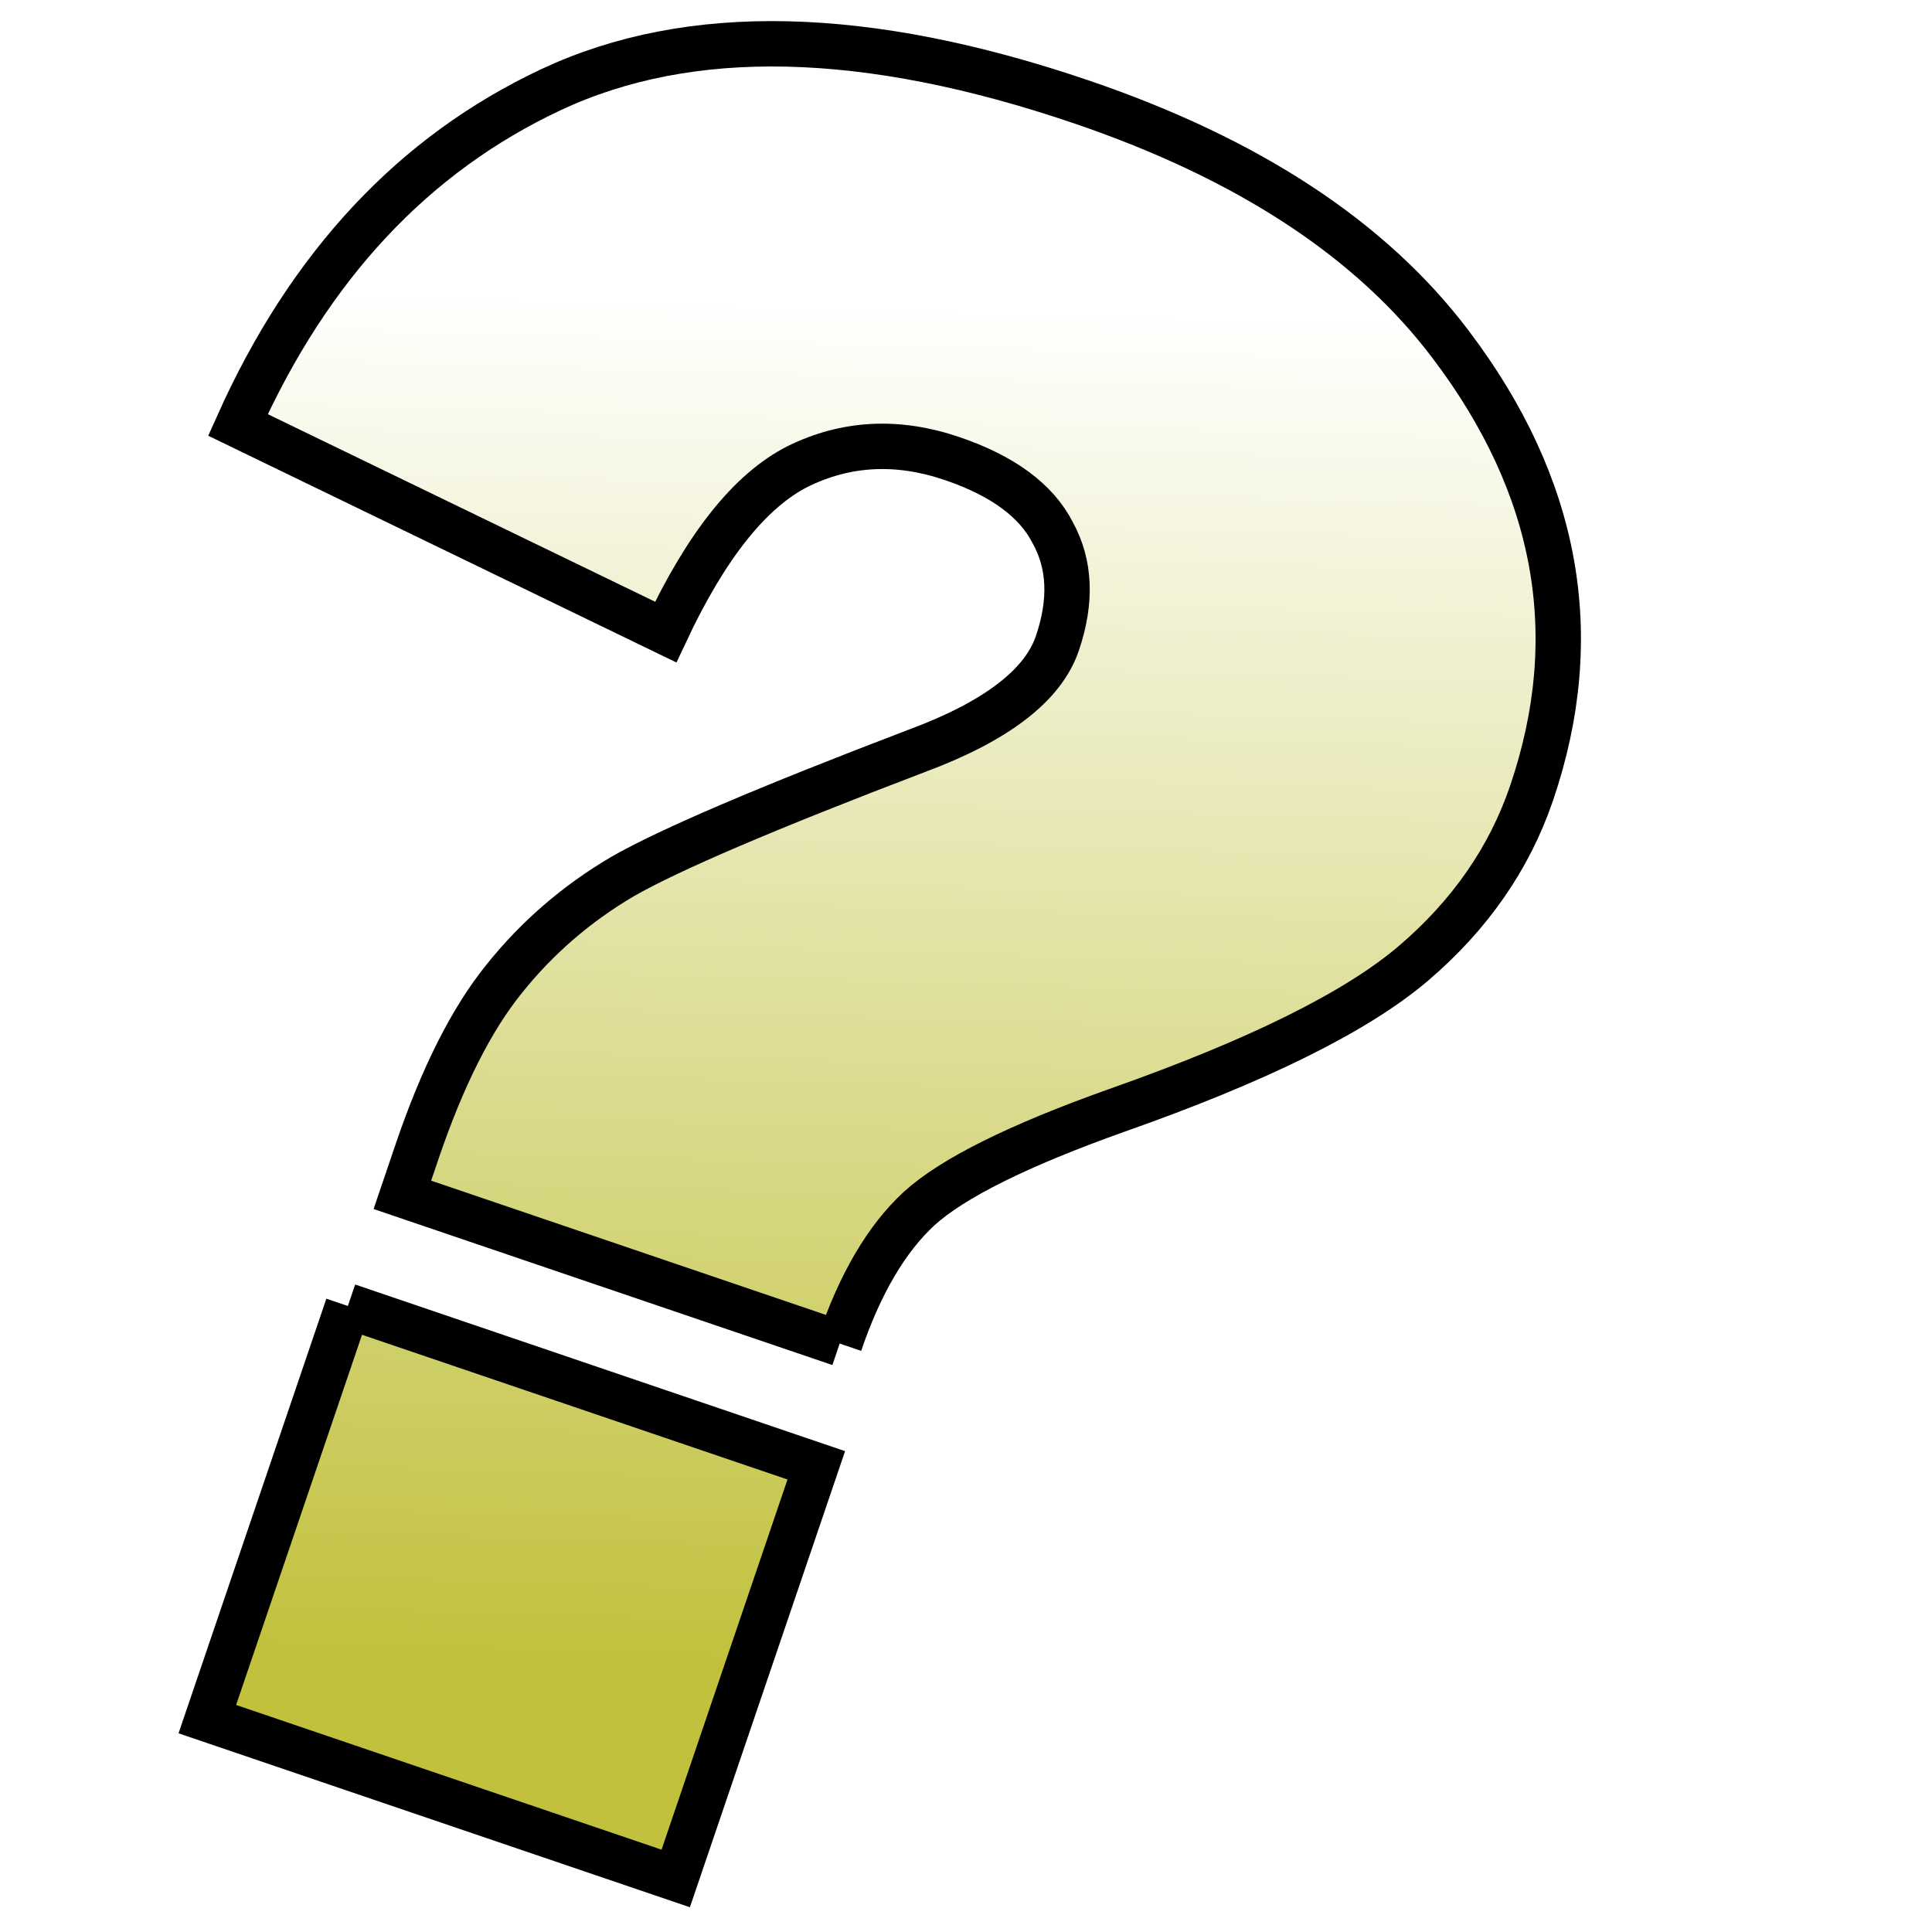
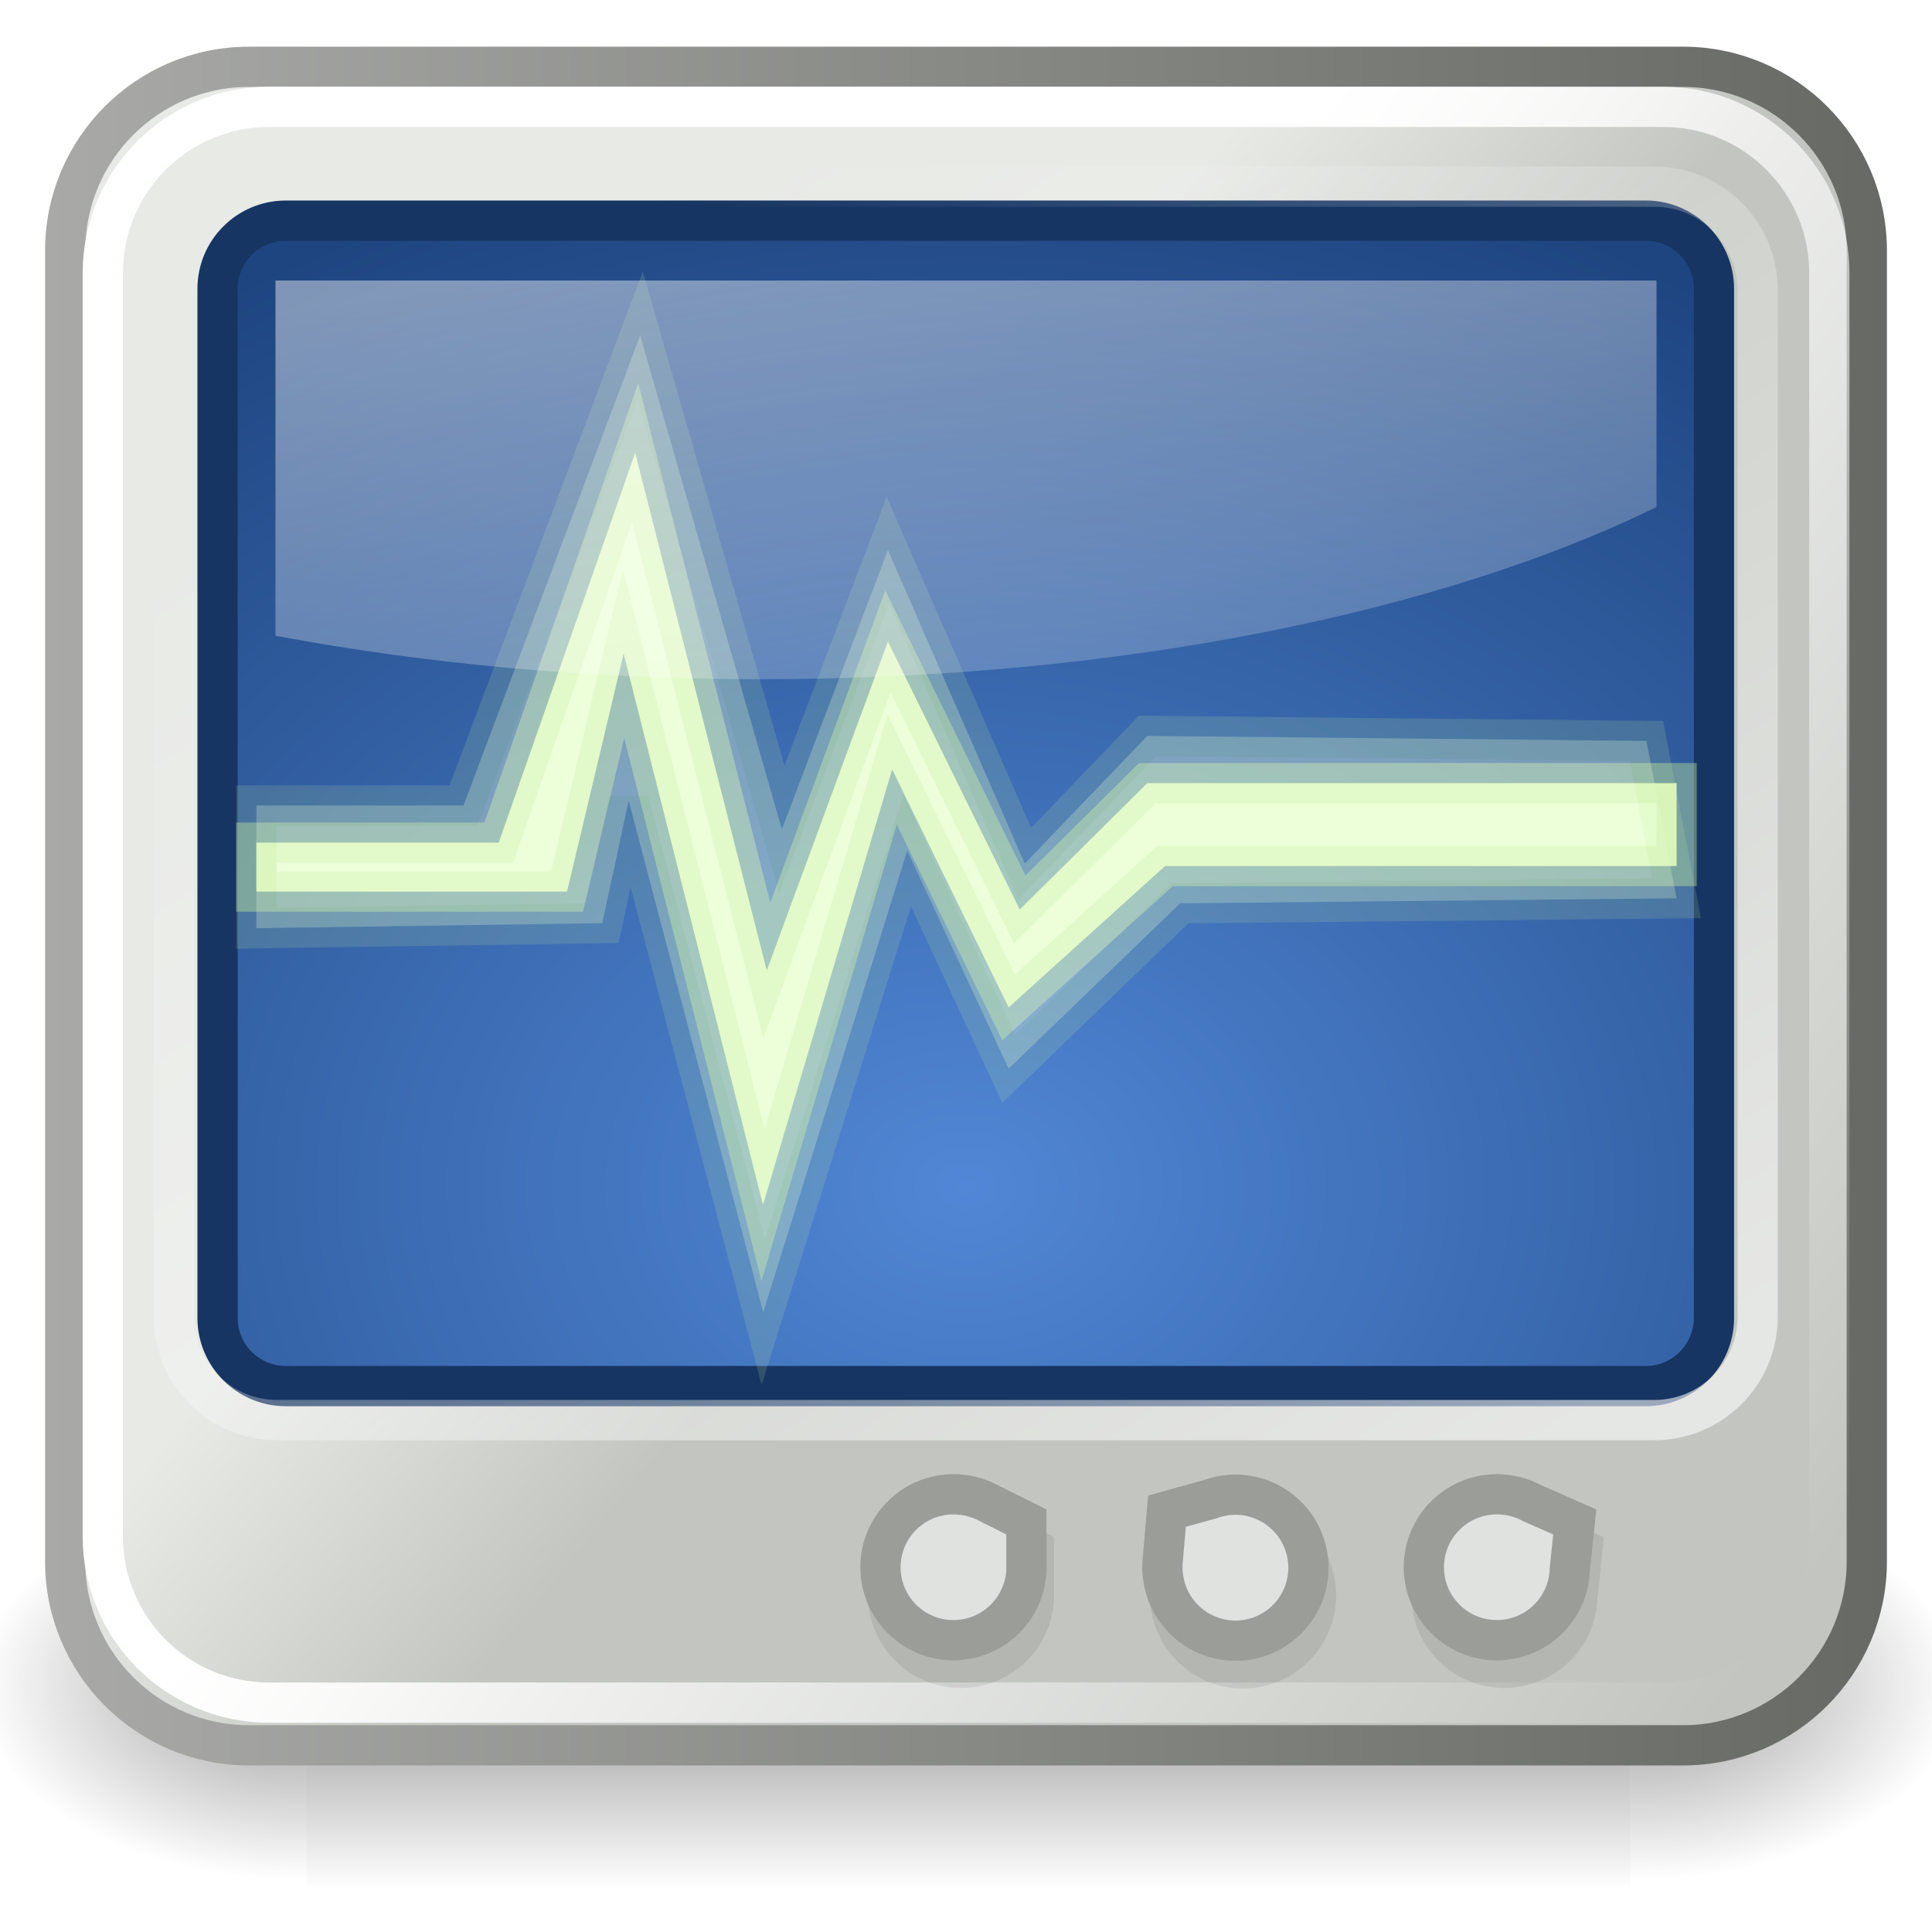
- <svg xmlns="http://www.w3.org/2000/svg" xmlns:xlink="http://www.w3.org/1999/xlink" width="45" height="45" id="svg2" version="1.0">
-   <defs id="defs4">
-     <linearGradient id="linearGradient2817">
-       <stop style="stop-color:#c1c13d;stop-opacity:1;" offset="0" id="stop2819" />
-       <stop id="stop2825" offset="1" style="stop-color:#ffffff;stop-opacity:1;" />
+ <svg xmlns="http://www.w3.org/2000/svg" xmlns:xlink="http://www.w3.org/1999/xlink" width="48px" height="48px" id="svg1306">
+   <defs id="defs1308">
+     <radialGradient xlink:href="#linearGradient5060" id="radialGradient5031" gradientUnits="userSpaceOnUse" gradientTransform="matrix(-2.774389,0,0,1.969706,112.7623,-872.8854)" cx="605.714" cy="486.648" fx="605.714" fy="486.648" r="117.143" />
+     <linearGradient id="linearGradient5060">
+       <stop style="stop-color:black;stop-opacity:1;" offset="0" id="stop5062" />
+       <stop style="stop-color:black;stop-opacity:0;" offset="1" id="stop5064" />
    </linearGradient>
-     <linearGradient xlink:href="#linearGradient2817" id="linearGradient2823" x1="330.194" y1="502.965" x2="331.051" y2="472.787" gradientUnits="userSpaceOnUse" gradientTransform="matrix(1.057244,0,0,1.057244,-329.4398,-492.8213)" />
+     <radialGradient xlink:href="#linearGradient5060" id="radialGradient5029" gradientUnits="userSpaceOnUse" gradientTransform="matrix(2.774389,0,0,1.969706,-1891.633,-872.8854)" cx="605.714" cy="486.648" fx="605.714" fy="486.648" r="117.143" />
+     <linearGradient id="linearGradient5048">
+       <stop style="stop-color:black;stop-opacity:0;" offset="0" id="stop5050" />
+       <stop id="stop5056" offset="0.5" style="stop-color:black;stop-opacity:1;" />
+       <stop style="stop-color:black;stop-opacity:0;" offset="1" id="stop5052" />
+     </linearGradient>
+     <linearGradient xlink:href="#linearGradient5048" id="linearGradient5027" gradientUnits="userSpaceOnUse" gradientTransform="matrix(2.774389,0,0,1.969706,-1892.179,-872.8854)" x1="302.857" y1="366.648" x2="302.857" y2="609.505" />
+     <linearGradient id="linearGradient2223">
+       <stop style="stop-color:#ffffff;stop-opacity:1;" offset="0" id="stop2225" />
+       <stop style="stop-color:#ffffff;stop-opacity:0;" offset="1" id="stop2229" />
+     </linearGradient>
+     <linearGradient id="linearGradient2222">
+       <stop style="stop-color:#5187d6;stop-opacity:1;" offset="0" id="stop2224" />
+       <stop style="stop-color:#1e4580;stop-opacity:1;" offset="1" id="stop2227" />
+     </linearGradient>
+     <linearGradient id="linearGradient3090">
+       <stop style="stop-color:#626c07;stop-opacity:1;" offset="0" id="stop3092" />
+       <stop style="stop-color:#313603;stop-opacity:1;" offset="1" id="stop3094" />
+     </linearGradient>
+     <linearGradient id="linearGradient2238">
+       <stop style="stop-color:#ffffff;stop-opacity:1;" offset="0" id="stop2240" />
+       <stop style="stop-color:#ffffff;stop-opacity:0;" offset="1" id="stop2242" />
+     </linearGradient>
+     <linearGradient id="linearGradient2224">
+       <stop style="stop-color:#32342f;stop-opacity:0.546;" offset="0" id="stop2226" />
+       <stop style="stop-color:#32342f;stop-opacity:0;" offset="1" id="stop2228" />
+     </linearGradient>
+     <linearGradient id="linearGradient2214">
+       <stop style="stop-color:#a9aaa7;stop-opacity:1;" offset="0" id="stop2216" />
+       <stop style="stop-color:#676964;stop-opacity:1;" offset="1" id="stop2218" />
+     </linearGradient>
+     <linearGradient id="linearGradient2206">
+       <stop style="stop-color:#c3c6c0;stop-opacity:1;" offset="0" id="stop2208" />
+       <stop style="stop-color:#e8eae6;stop-opacity:1;" offset="1" id="stop2210" />
+     </linearGradient>
+     <linearGradient id="linearGradient2198">
+       <stop style="stop-color:#32342f;stop-opacity:1;" offset="0" id="stop2200" />
+       <stop style="stop-color:#171816;stop-opacity:1;" offset="1" id="stop2202" />
+     </linearGradient>
+     <linearGradient id="linearGradient2180">
+       <stop style="stop-color:#ffffff;stop-opacity:1;" offset="0" id="stop2182" />
+       <stop style="stop-color:#ffffff;stop-opacity:0;" offset="1" id="stop2184" />
+     </linearGradient>
+     <linearGradient xlink:href="#linearGradient2206" id="linearGradient2212" x1="25.861" y1="26.134" x2="18.3" y2="19.568" gradientUnits="userSpaceOnUse" gradientTransform="matrix(0.952387,0,0,1.018339,1.142599,-1.941627)" />
+     <linearGradient xlink:href="#linearGradient2214" id="linearGradient2220" x1="0.001" y1="24.012" x2="47.999" y2="24.012" gradientUnits="userSpaceOnUse" gradientTransform="matrix(0.952387,0,0,1.018339,1.142599,-1.941627)" />
+     <radialGradient xlink:href="#linearGradient2224" id="radialGradient2230" cx="24.042" cy="42.242" fx="24.042" fy="42.242" r="17.577" gradientTransform="matrix(1,0,0,0.304598,-5.757924e-16,29.37527)" gradientUnits="userSpaceOnUse" />
+     <linearGradient xlink:href="#linearGradient2238" id="linearGradient2244" x1="20.339" y1="19.637" x2="46.092" y2="39.708" gradientUnits="userSpaceOnUse" gradientTransform="matrix(0.952387,0,0,1.015657,1.142599,-0.876325)" />
+     <linearGradient xlink:href="#linearGradient2180" id="linearGradient1340" gradientUnits="userSpaceOnUse" gradientTransform="matrix(3.809547,0,0,1.750325,-16.00036,-15.78719)" x1="8.821" y1="12.538" x2="12.499" y2="24.238" />
+     <radialGradient xlink:href="#linearGradient2222" id="radialGradient2229" cx="23.994" cy="32.267" fx="23.994" fy="32.267" r="19.089" gradientTransform="matrix(1.768625,-1.961257e-23,1.552064e-23,1.387102,-18.44248,-15.29268)" gradientUnits="userSpaceOnUse" />
+     <linearGradient xlink:href="#linearGradient2223" id="linearGradient2231" x1="35.694" y1="37.334" x2="15.044" y2="5.959" gradientUnits="userSpaceOnUse" />
  </defs>
  <g id="layer1">
-     <path style="font-size:12px;font-style:normal;font-weight:normal;line-height:125%;fill:url(#linearGradient2823);fill-opacity:1;stroke:black;stroke-width:1.057px;stroke-linecap:butt;stroke-linejoin:miter;stroke-opacity:1;font-family:Bitstream Vera Sans" d="M 19.558,31.294 L 9.372,27.83 L 9.718,26.811 C 10.308,25.077 10.982,23.741 11.74,22.803 C 12.504,21.846 13.422,21.052 14.494,20.42 C 15.584,19.794 17.871,18.817 21.353,17.489 C 23.202,16.802 24.294,15.967 24.628,14.984 C 24.962,14.001 24.926,13.141 24.518,12.404 C 24.135,11.656 23.353,11.081 22.174,10.68 C 20.905,10.248 19.708,10.31 18.582,10.864 C 17.474,11.424 16.449,12.71 15.505,14.722 L 5.542,9.897 C 7.2,6.195 9.63,3.592 12.833,2.089 C 16.06,0.575 20.176,0.669 25.18,2.371 C 29.076,3.696 31.944,5.579 33.786,8.02 C 36.291,11.324 36.92,14.808 35.674,18.472 C 35.157,19.991 34.239,21.314 32.919,22.44 C 31.598,23.566 29.296,24.707 26.012,25.863 C 23.721,26.679 22.185,27.442 21.404,28.154 C 20.648,28.854 20.033,29.9 19.558,31.294 M 8.102,30.419 L 19.013,34.13 L 15.739,43.753 L 4.829,40.042 L 8.102,30.419" id="text1357" />
+     <g id="g5022" transform="matrix(2.454499e-2,0,0,2.086758e-2,45.89369,40.09109)">
+       <rect y="-150.697" x="-1559.252" height="478.357" width="1339.633" id="rect4173" style="opacity:0.402;color:black;fill:url(#linearGradient5027);fill-opacity:1;fill-rule:nonzero;stroke:none;stroke-width:1;stroke-linecap:round;stroke-linejoin:miter;marker:none;marker-start:none;marker-mid:none;marker-end:none;stroke-miterlimit:4;stroke-dasharray:none;stroke-dashoffset:0;stroke-opacity:1;visibility:visible;display:inline;overflow:visible" />
+       <path id="path5058" d="M -219.619,-150.68 C -219.619,-150.68 -219.619,327.65 -219.619,327.65 C -76.745,328.551 125.781,220.481 125.781,88.454 C 125.781,-43.572 -33.655,-150.68 -219.619,-150.68 z " style="opacity:0.402;color:black;fill:url(#radialGradient5029);fill-opacity:1;fill-rule:nonzero;stroke:none;stroke-width:1;stroke-linecap:round;stroke-linejoin:miter;marker:none;marker-start:none;marker-mid:none;marker-end:none;stroke-miterlimit:4;stroke-dasharray:none;stroke-dashoffset:0;stroke-opacity:1;visibility:visible;display:inline;overflow:visible" />
+       <path style="opacity:0.402;color:black;fill:url(#radialGradient5031);fill-opacity:1;fill-rule:nonzero;stroke:none;stroke-width:1;stroke-linecap:round;stroke-linejoin:miter;marker:none;marker-start:none;marker-mid:none;marker-end:none;stroke-miterlimit:4;stroke-dasharray:none;stroke-dashoffset:0;stroke-opacity:1;visibility:visible;display:inline;overflow:visible" d="M -1559.252,-150.68 C -1559.252,-150.68 -1559.252,327.65 -1559.252,327.65 C -1702.127,328.551 -1904.652,220.481 -1904.652,88.454 C -1904.652,-43.572 -1745.216,-150.68 -1559.252,-150.68 z " id="path5018" />
+     </g>
+     <rect style="opacity:1;fill:url(#linearGradient2212);fill-opacity:1;fill-rule:evenodd;stroke:url(#linearGradient2220);stroke-width:1;stroke-linecap:round;stroke-linejoin:round;stroke-miterlimit:4;stroke-dasharray:none;stroke-dashoffset:0;stroke-opacity:1" id="rect1316" width="44.76" height="41.702" x="1.62" y="1.66" rx="4.566" ry="4.566" />
+     <rect style="opacity:1;fill:url(#radialGradient2229);fill-opacity:1;fill-rule:evenodd;stroke:#173562;stroke-width:1;stroke-linecap:round;stroke-linejoin:round;stroke-miterlimit:4;stroke-dasharray:none;stroke-dashoffset:0;stroke-opacity:1" id="rect1314" width="37.178" height="28.955" x="5.405" y="5.482" rx="1.695" ry="1.695" />
+     <path style="opacity:1;fill:#ecffd9;fill-opacity:1;fill-rule:evenodd;stroke:#c3ea9b;stroke-width:1;stroke-linecap:butt;stroke-linejoin:miter;stroke-miterlimit:10;stroke-dasharray:none;stroke-opacity:0.416" d="M 12.391,20.935 L 6.369,20.935 L 6.369,22.152 L 14.088,22.152 L 15.494,16.239 L 18.956,29.937 L 22.165,19.117 L 25.059,25.029 L 28.946,21.517 L 41.655,21.517 L 41.655,19.457 L 28.505,19.457 L 25.335,22.597 L 22.06,15.938 L 19.05,24.112 L 15.781,11.249 L 12.391,20.935 z " id="path2188" />
+     <rect style="opacity:1;fill:none;fill-opacity:1;fill-rule:evenodd;stroke:url(#linearGradient2244);stroke-width:1;stroke-linecap:round;stroke-linejoin:round;stroke-miterlimit:4;stroke-dasharray:none;stroke-dashoffset:0;stroke-opacity:1" id="rect2232" width="42.895" height="39.647" x="2.554" y="2.654" rx="4.13" ry="4.13" />
+     <path id="path3088" d="M 11.516,20.012 L 6.369,20.012 L 6.369,23.061 L 14.963,22.936 L 15.619,19.893 L 18.963,32.602 L 22.54,21.135 L 25.059,26.551 L 29.321,22.443 L 41.655,22.318 L 40.905,18.408 L 28.505,18.283 L 25.46,21.456 L 22.06,13.666 L 19.425,20.604 L 15.906,8.334 L 11.516,20.012 z " style="opacity:0.381;fill:#ecffd9;fill-opacity:1;fill-rule:evenodd;stroke:#c3ea9b;stroke-width:1;stroke-linecap:butt;stroke-linejoin:miter;stroke-miterlimit:4;stroke-dasharray:none;stroke-opacity:0.416" />
+     <path style="opacity:0.432;fill:url(#linearGradient1340);fill-opacity:1;fill-rule:evenodd;stroke:none;stroke-width:1;stroke-linecap:round;stroke-linejoin:round;stroke-miterlimit:4;stroke-dasharray:none;stroke-dashoffset:0;stroke-opacity:1" d="M 6.844,6.969 L 6.844,15.795 C 10.514,16.483 14.583,16.875 18.875,16.875 C 27.81,16.875 35.812,15.21 41.156,12.597 L 41.156,6.969 L 6.844,6.969 z " id="rect2178" />
+     <g id="g3126" style="opacity:0.08;fill:#000000;fill-opacity:1;stroke:#000000;stroke-opacity:1" transform="translate(0.1875,0.6875)">
+       <path style="opacity:1;color:#000000;fill:#000000;fill-opacity:1;fill-rule:nonzero;stroke:#000000;stroke-width:1;stroke-linecap:butt;stroke-linejoin:miter;marker:none;marker-start:none;marker-mid:none;marker-end:none;stroke-miterlimit:10;stroke-dasharray:none;stroke-dashoffset:0;stroke-opacity:1;visibility:visible;display:inline;overflow:visible" d="M 39.125,37.812 L 38.062,37.344 C 37.806,37.204 37.5,37.125 37.188,37.125 C 36.187,37.125 35.375,37.937 35.375,38.938 C 35.375,39.938 36.187,40.75 37.188,40.75 C 38.157,40.75 38.951,39.988 39,39.031 C 39,39.024 39,39.008 39,39 L 39.125,37.812 z " id="path3120" />
+       <path id="path3122" d="M 28.993,37.545 L 28.893,38.71 C 28.856,39 28.892,39.313 29.005,39.605 C 29.367,40.538 30.418,41.001 31.35,40.64 C 32.283,40.278 32.747,39.228 32.385,38.295 C 32.035,37.391 31.038,36.925 30.128,37.226 C 30.12,37.228 30.106,37.235 30.099,37.237 L 28.993,37.545 z " style="opacity:1;color:#000000;fill:#000000;fill-opacity:1;fill-rule:nonzero;stroke:#000000;stroke-width:1;stroke-linecap:butt;stroke-linejoin:miter;marker:none;marker-start:none;marker-mid:none;marker-end:none;stroke-miterlimit:10;stroke-dasharray:none;stroke-dashoffset:0;stroke-opacity:1;visibility:visible;display:inline;overflow:visible" />
+       <path style="opacity:1;color:#000000;fill:#000000;fill-opacity:1;fill-rule:nonzero;stroke:#000000;stroke-width:1;stroke-linecap:butt;stroke-linejoin:miter;marker:none;marker-start:none;marker-mid:none;marker-end:none;stroke-miterlimit:10;stroke-dasharray:none;stroke-dashoffset:0;stroke-opacity:1;visibility:visible;display:inline;overflow:visible" d="M 25.5,37.812 L 24.562,37.344 C 24.306,37.204 24,37.125 23.688,37.125 C 22.687,37.125 21.875,37.937 21.875,38.938 C 21.875,39.938 22.687,40.75 23.688,40.75 C 24.657,40.75 25.451,39.988 25.5,39.031 C 25.5,39.024 25.5,39.008 25.5,39 L 25.5,37.812 z " id="path3124" />
+     </g>
+     <path style="opacity:1;color:#000000;fill:#e0e2df;fill-opacity:1;fill-rule:nonzero;stroke:#9b9d99;stroke-width:1;stroke-linecap:butt;stroke-linejoin:miter;marker:none;marker-start:none;marker-mid:none;marker-end:none;stroke-miterlimit:10;stroke-dasharray:none;stroke-dashoffset:0;stroke-opacity:1;visibility:visible;display:inline;overflow:visible" d="M 39.125,37.812 L 38.062,37.344 C 37.806,37.204 37.5,37.125 37.188,37.125 C 36.187,37.125 35.375,37.937 35.375,38.938 C 35.375,39.938 36.187,40.75 37.188,40.75 C 38.157,40.75 38.951,39.988 39,39.031 C 39,39.024 39,39.008 39,39 L 39.125,37.812 z " id="path3111" />
+     <path id="path3116" d="M 28.993,37.545 L 28.893,38.71 C 28.856,39 28.892,39.313 29.005,39.605 C 29.367,40.538 30.418,41.001 31.35,40.64 C 32.283,40.278 32.747,39.228 32.385,38.295 C 32.035,37.391 31.038,36.925 30.128,37.226 C 30.12,37.228 30.106,37.235 30.099,37.237 L 28.993,37.545 z " style="opacity:1;color:#000000;fill:#e0e2df;fill-opacity:1;fill-rule:nonzero;stroke:#9b9d99;stroke-width:1;stroke-linecap:butt;stroke-linejoin:miter;marker:none;marker-start:none;marker-mid:none;marker-end:none;stroke-miterlimit:10;stroke-dasharray:none;stroke-dashoffset:0;stroke-opacity:1;visibility:visible;display:inline;overflow:visible" />
+     <path style="opacity:1;color:#000000;fill:#e0e2df;fill-opacity:1;fill-rule:nonzero;stroke:#9b9d99;stroke-width:1;stroke-linecap:butt;stroke-linejoin:miter;marker:none;marker-start:none;marker-mid:none;marker-end:none;stroke-miterlimit:10;stroke-dasharray:none;stroke-dashoffset:0;stroke-opacity:1;visibility:visible;display:inline;overflow:visible" d="M 25.5,37.812 L 24.562,37.344 C 24.306,37.204 24,37.125 23.688,37.125 C 22.687,37.125 21.875,37.937 21.875,38.938 C 21.875,39.938 22.687,40.75 23.688,40.75 C 24.657,40.75 25.451,39.988 25.5,39.031 C 25.5,39.024 25.5,39.008 25.5,39 L 25.5,37.812 z " id="path3118" />
+     <rect ry="2.57" rx="2.57" y="4.636" x="4.319" height="30.646" width="39.35" id="rect2221" style="opacity:0.574;fill:none;fill-opacity:1;fill-rule:evenodd;stroke:url(#linearGradient2231);stroke-width:1;stroke-linecap:round;stroke-linejoin:round;stroke-miterlimit:4;stroke-dasharray:none;stroke-dashoffset:0;stroke-opacity:1" />
  </g>
</svg>
